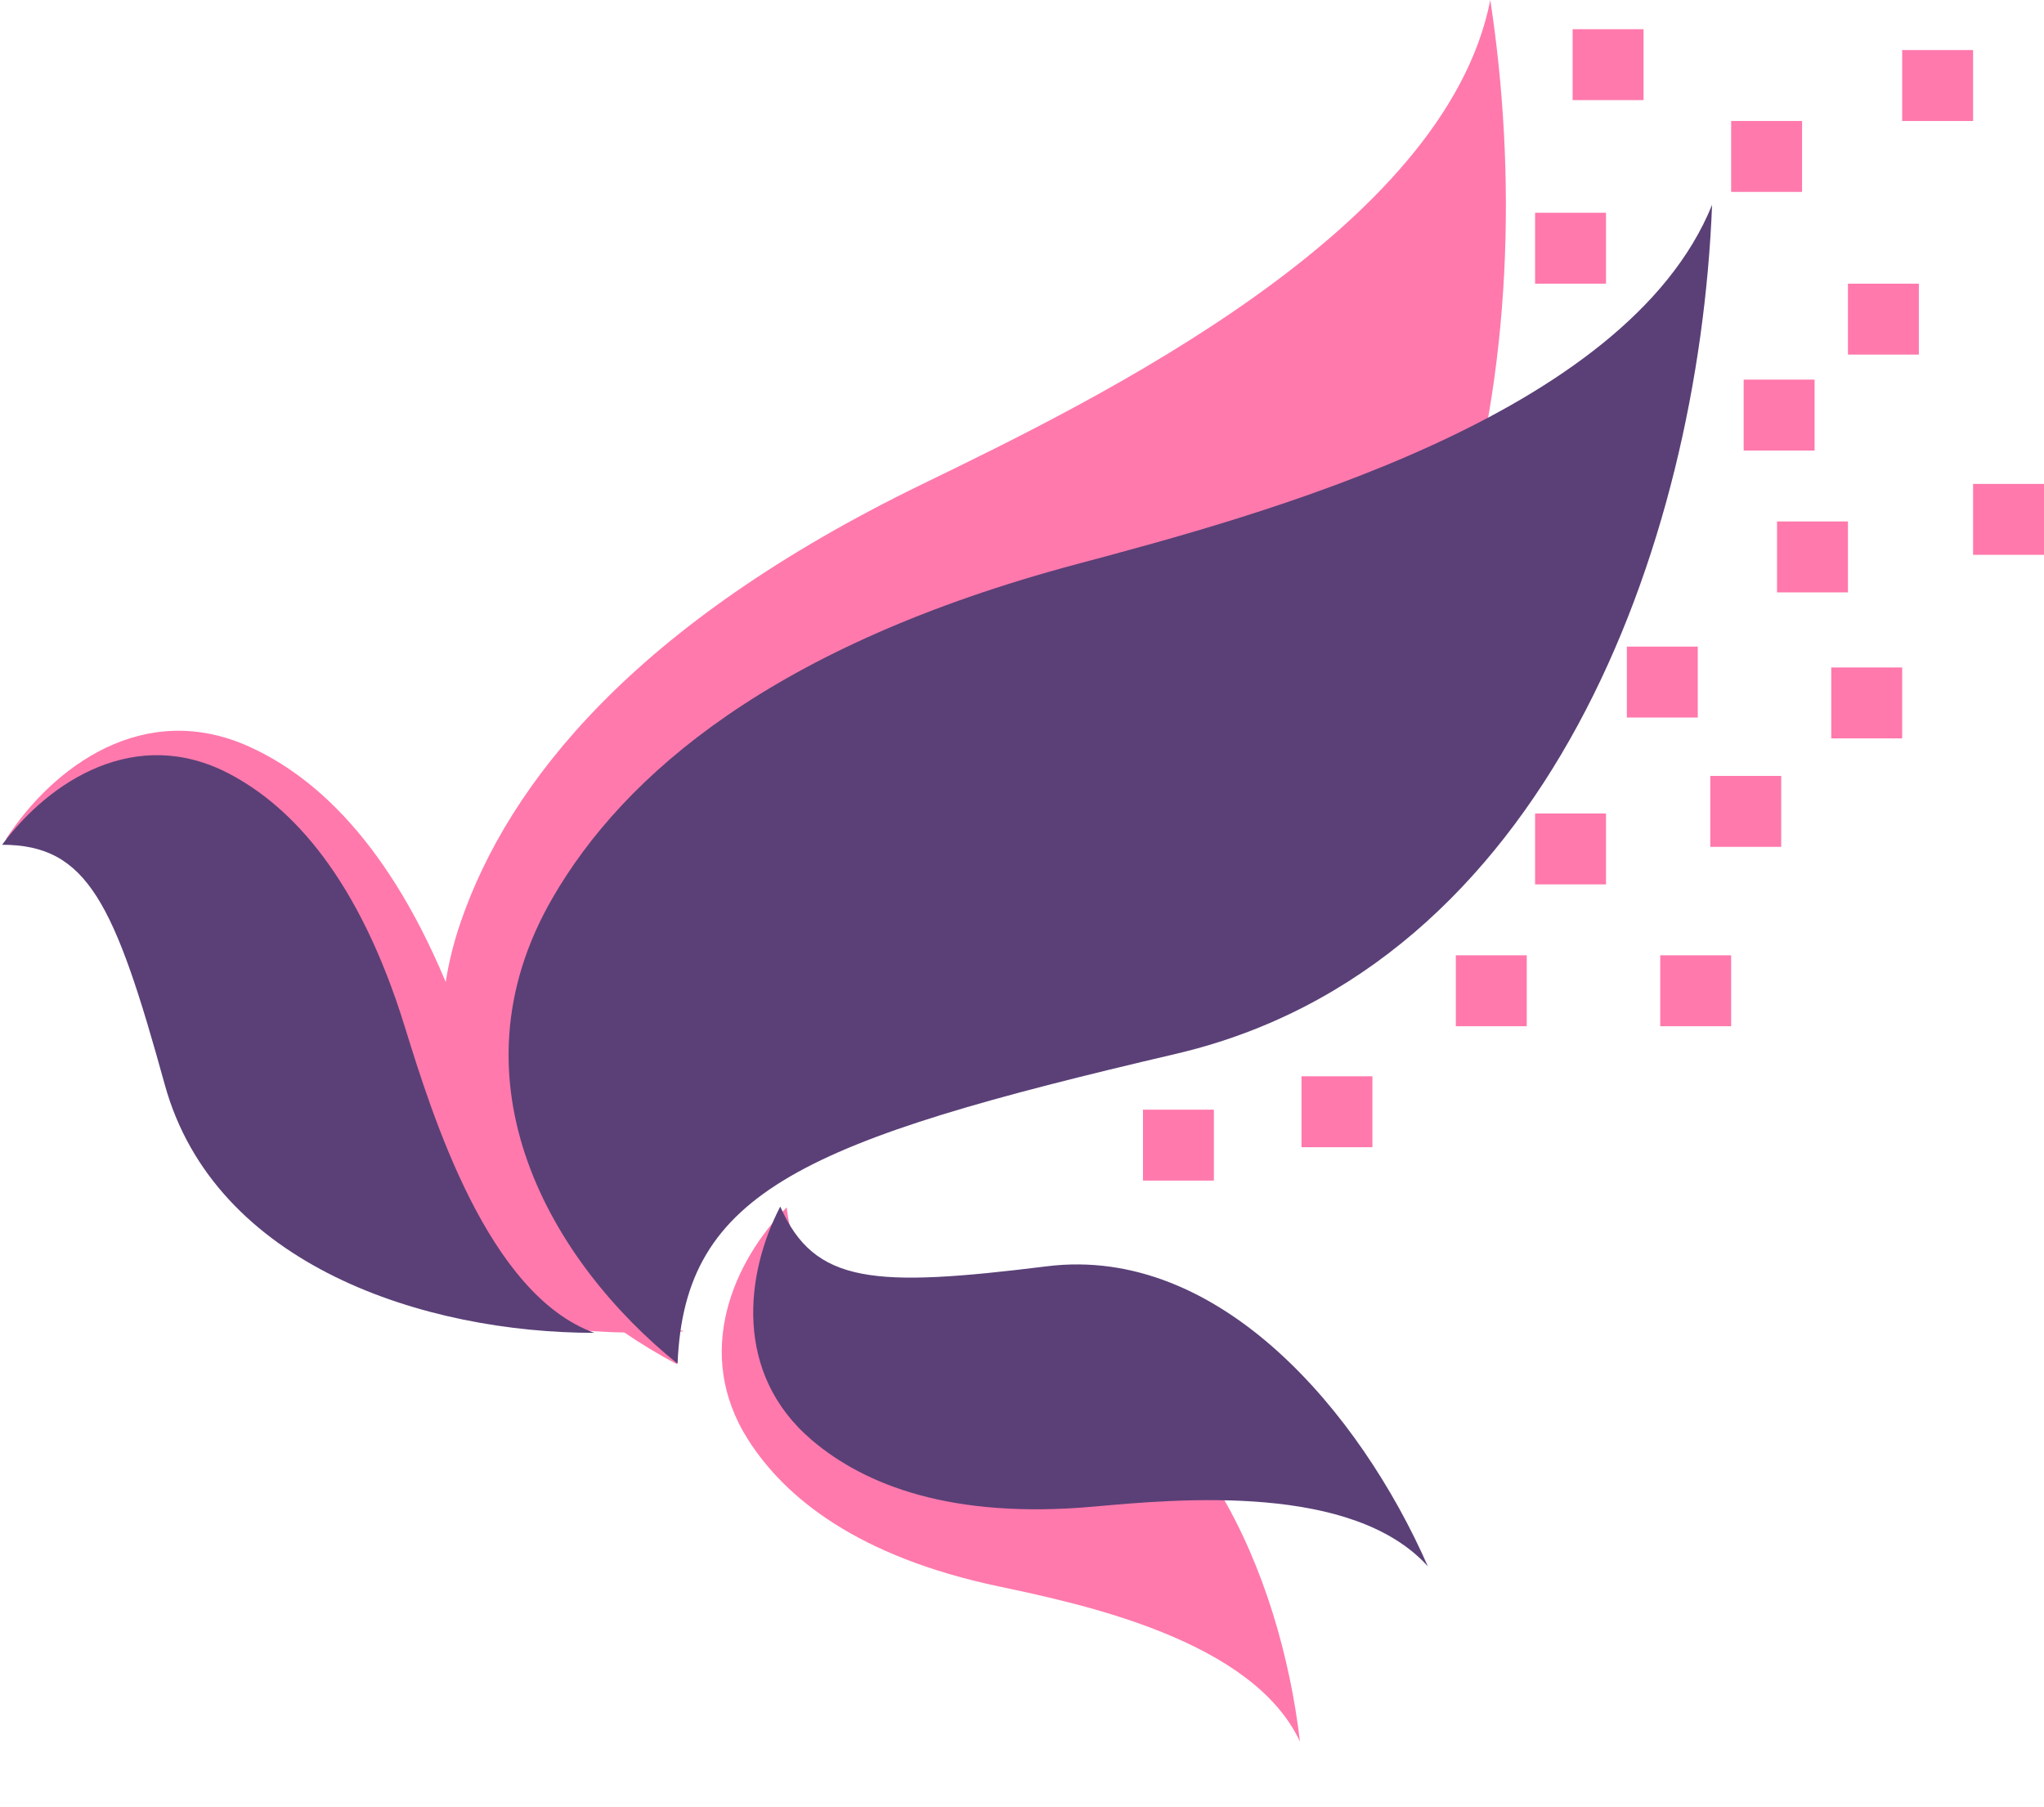
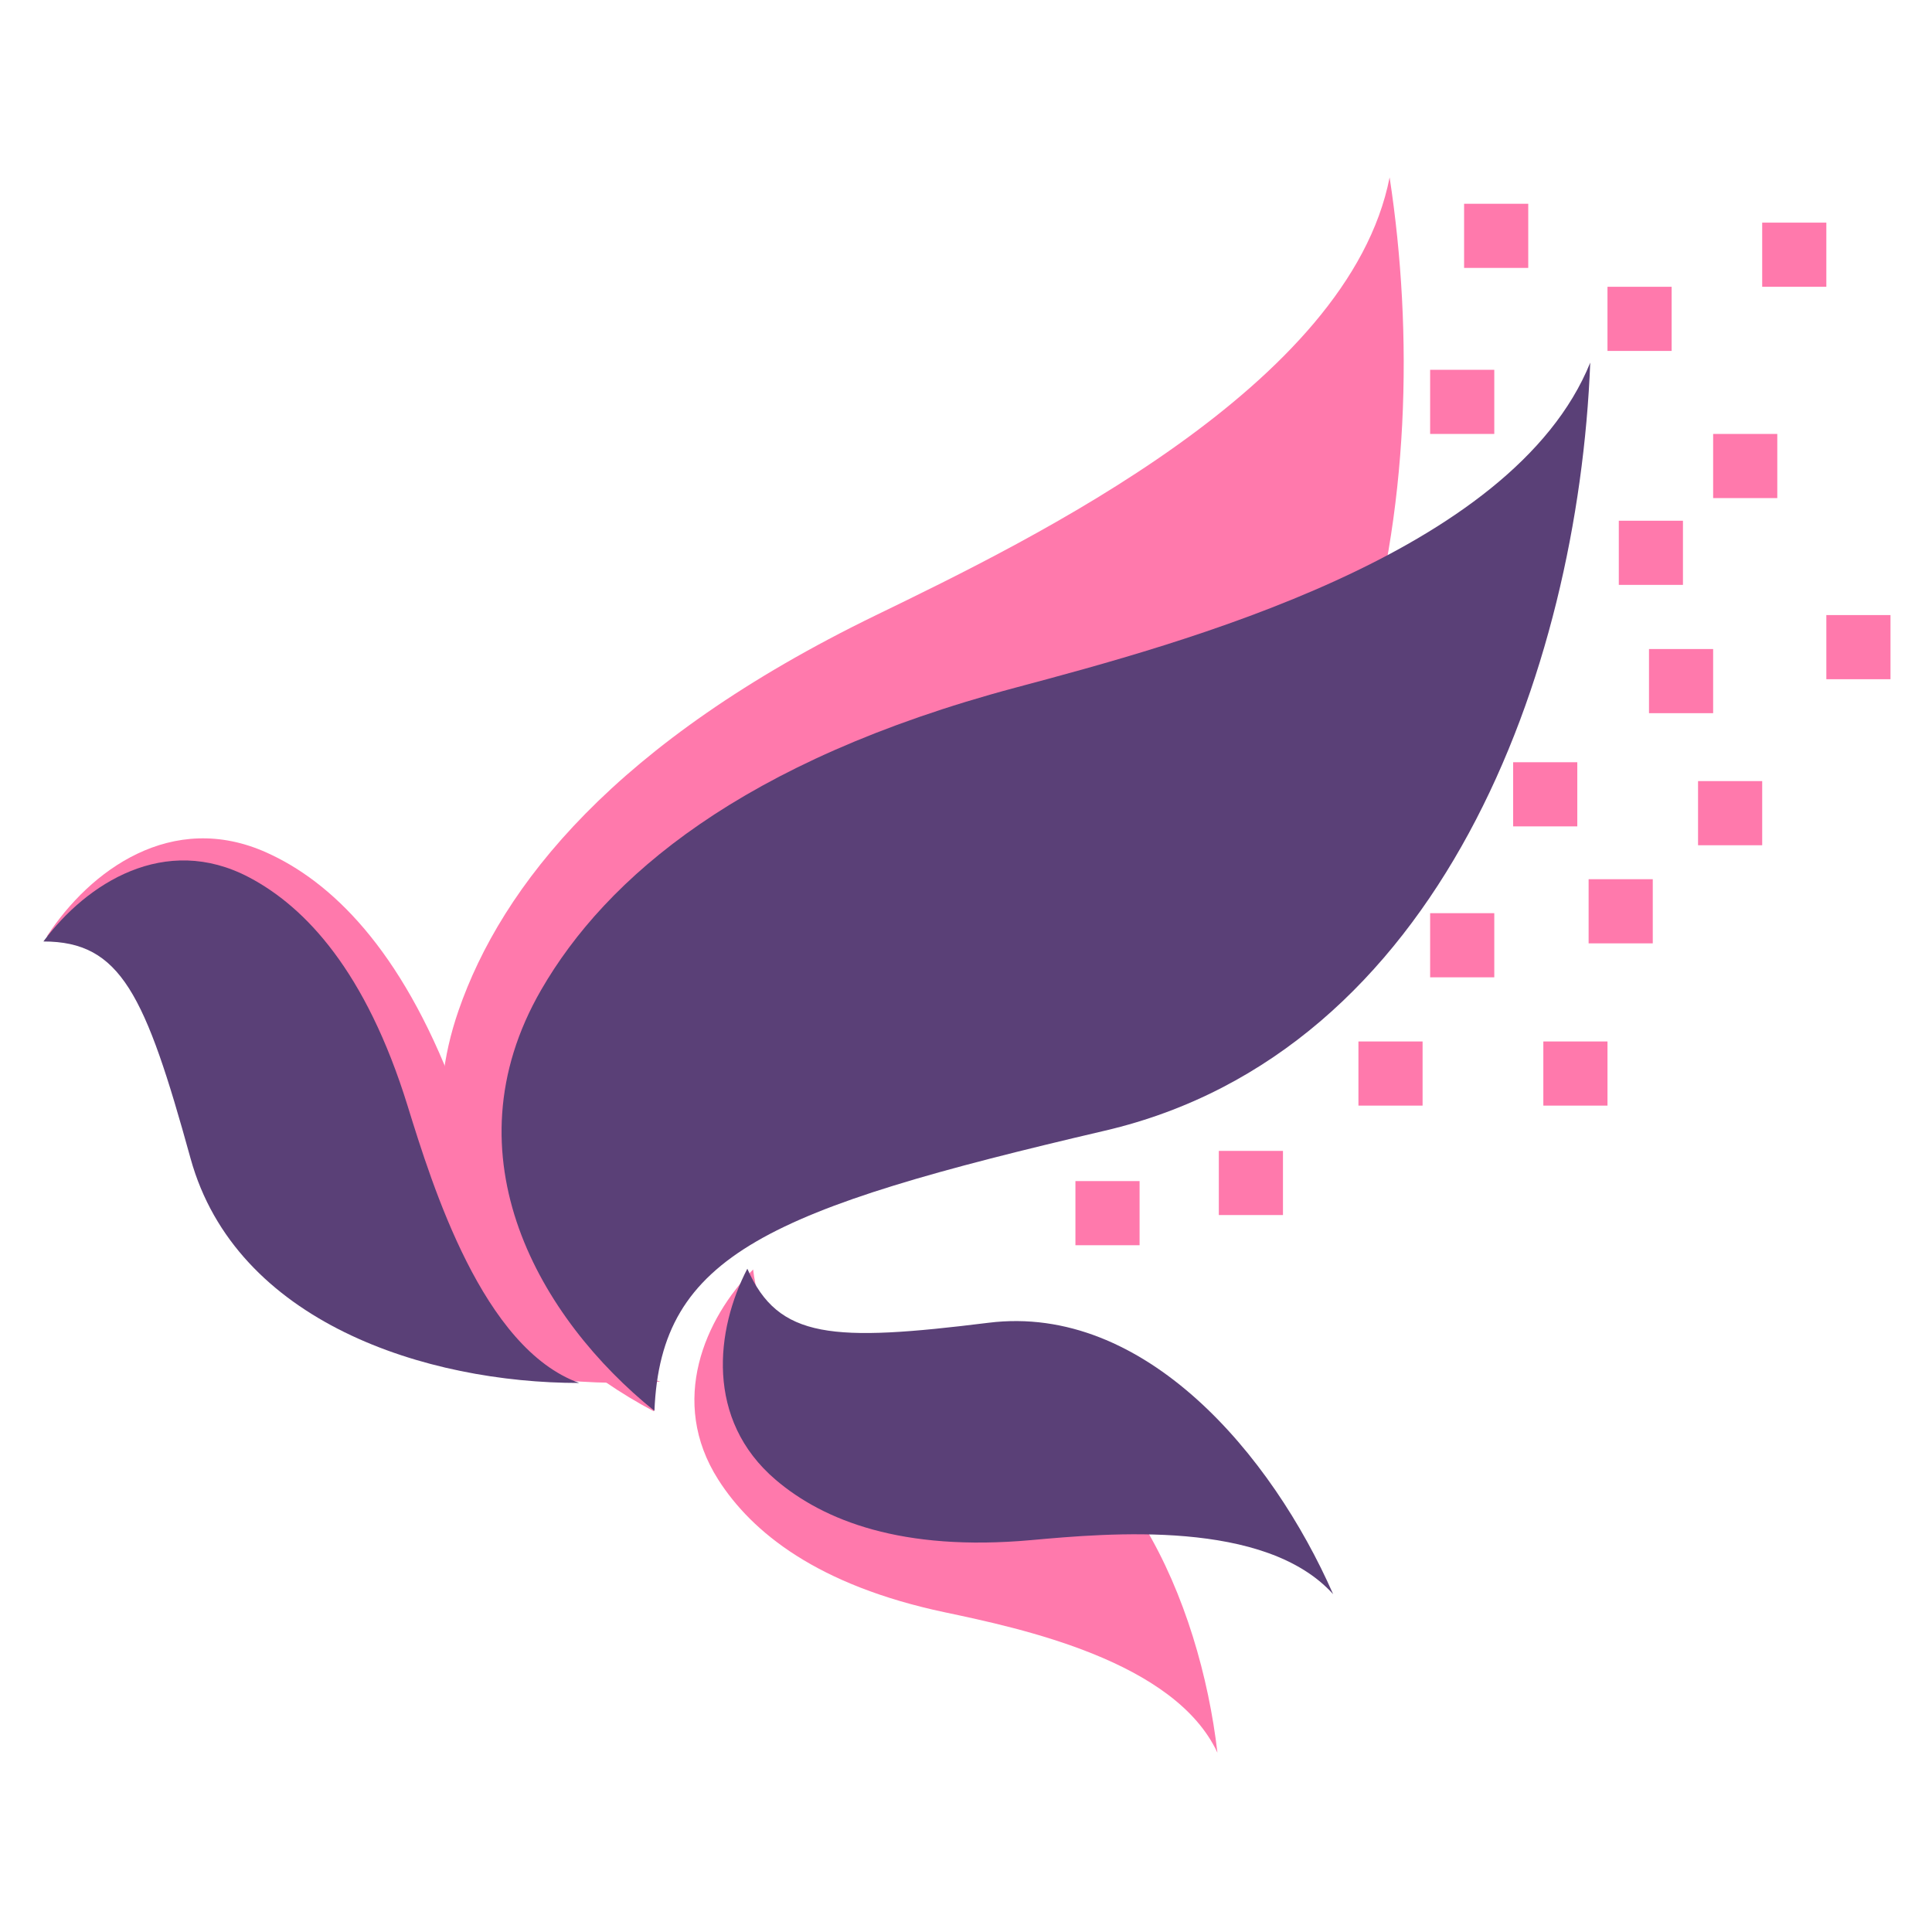
- <svg xmlns="http://www.w3.org/2000/svg" width="490" height="433" viewBox="0 0 490 433" fill="none">
-   <path d="M109.537 242.159L109.51 242.087C95.15 204.134 76.57 186.561 59.695 178.96C34.598 167.655 12.848 183.593 1.435 201.129C23.777 199.759 31.796 214.582 47.781 261.187C63.76 307.775 119.871 321.856 164.009 319.149C135.525 310.842 118.129 264.867 109.537 242.159Z" fill="#FF79AC" />
-   <path d="M239.43 380.285L239.367 380.272C205.726 373.157 188.284 359.143 179.358 345.141C166.083 324.317 175.865 302.345 188.586 289.418C190.946 309.699 204.462 314.644 245.513 321.899C286.549 329.151 306.97 377.417 311.634 417.485C300.308 393.16 259.558 384.542 239.43 380.285Z" fill="#FF79AC" />
-   <path d="M221.262 115.976L221.131 116.039C151.951 149.633 121.96 187.707 110.498 220.857C93.453 270.159 127.253 308.486 162.302 327.028C155.897 285.094 182.503 267.423 267.736 229.284C352.935 191.16 369.918 82.845 357.263 -2.33524e-07C346.454 55.183 262.653 95.876 221.262 115.976Z" fill="#FF79AC" />
-   <path d="M368 195H385V212H368V195Z" fill="#FF79AC" />
-   <path d="M456 12H473V29H456V12Z" fill="#FF79AC" />
-   <path d="M398 229H415V246H398V229Z" fill="#FF79AC" />
-   <path d="M410 186H427V203H410V186Z" fill="#FF79AC" />
-   <path d="M377 7H394V24H377V7Z" fill="#FF79AC" />
-   <path d="M473 116H490V133H473V116Z" fill="#FF79AC" />
-   <path d="M390 155H407V172H390V155Z" fill="#FF79AC" />
-   <path d="M368 51H385V68H368V51Z" fill="#FF79AC" />
-   <path d="M415 29H432V46H415V29Z" fill="#FF79AC" />
-   <path d="M426 125H443V142H426V125Z" fill="#FF79AC" />
-   <path d="M439 160H456V177H439V160Z" fill="#FF79AC" />
-   <path d="M418 91H435V108H418V91Z" fill="#FF79AC" />
-   <path d="M257 203H274V220H257V203Z" fill="#FF79AC" />
-   <path d="M274 266H291V283H274V266Z" fill="#FF79AC" />
-   <path d="M349 229H366V246H349V229Z" fill="#FF79AC" />
-   <path d="M443 68H460V85H443V68Z" fill="#FF79AC" />
-   <path d="M312 258H329V275H312V258Z" fill="#FF79AC" />
-   <path d="M97.021 246.067L97 246C86 210.5 70 193.394 55 185.5C32.691 173.759 11.915 187.11 0.5 202.5C21 202.5 27.5 216.5 39.5 260C51.495 303.483 102 319.5 142.5 319.5C116.927 310.31 103.602 267.307 97.021 246.067Z" fill="#5A4077" />
-   <path d="M258.278 135.189L258.141 135.225C185.465 154.626 149.589 185.613 132.422 215.316C106.89 259.492 132.224 302.578 162.434 326.898C164.077 285.439 192.911 273.416 281.846 252.633C370.746 231.859 407.186 131.003 410.432 49.097C389.796 100.079 301.76 123.581 258.278 135.189Z" fill="#5A4077" />
-   <path d="M262.352 361.137L262.288 361.143C228.042 364.228 207.252 355.958 194.605 345.197C175.796 329.193 178.691 305.318 187.051 289.223C195.267 307.915 209.639 308.67 251.01 303.542C292.365 298.416 326.068 338.549 342.299 375.478C324.326 355.555 282.842 359.292 262.352 361.137Z" fill="#5A4077" />
+ <svg xmlns="http://www.w3.org/2000/svg" width="512" height="512" viewBox="0 0 512 512" fill="none">
+   <g transform="translate(11, 47)">
+     <path d="M109.537 242.159L109.51 242.087C95.15 204.134 76.57 186.561 59.695 178.96C34.598 167.655 12.848 183.593 1.435 201.129C23.777 199.759 31.796 214.582 47.781 261.187C63.76 307.775 119.871 321.856 164.009 319.149C135.525 310.842 118.129 264.867 109.537 242.159Z" fill="#FF79AC" />
+     <path d="M239.43 380.285L239.367 380.272C205.726 373.157 188.284 359.143 179.358 345.141C166.083 324.317 175.865 302.345 188.586 289.418C190.946 309.699 204.462 314.644 245.513 321.899C286.549 329.151 306.97 377.417 311.634 417.485C300.308 393.16 259.558 384.542 239.43 380.285Z" fill="#FF79AC" />
+     <path d="M221.262 115.976L221.131 116.039C151.951 149.633 121.96 187.707 110.498 220.857C93.453 270.159 127.253 308.486 162.302 327.028C155.897 285.094 182.503 267.423 267.736 229.284C352.935 191.16 369.918 82.845 357.263 -2.33524e-07C346.454 55.183 262.653 95.876 221.262 115.976Z" fill="#FF79AC" />
+     <path d="M368 195H385V212H368V195Z" fill="#FF79AC" />
+     <path d="M456 12H473V29H456V12Z" fill="#FF79AC" />
+     <path d="M398 229H415V246H398V229Z" fill="#FF79AC" />
+     <path d="M410 186H427V203H410V186Z" fill="#FF79AC" />
+     <path d="M377 7H394V24H377V7Z" fill="#FF79AC" />
+     <path d="M473 116H490V133H473V116Z" fill="#FF79AC" />
+     <path d="M390 155H407V172H390V155Z" fill="#FF79AC" />
+     <path d="M368 51H385V68H368V51Z" fill="#FF79AC" />
+     <path d="M415 29H432V46H415V29Z" fill="#FF79AC" />
+     <path d="M426 125H443V142H426V125Z" fill="#FF79AC" />
+     <path d="M439 160H456V177H439V160Z" fill="#FF79AC" />
+     <path d="M418 91H435V108H418V91Z" fill="#FF79AC" />
+     <path d="M257 203H274V220H257V203Z" fill="#FF79AC" />
+     <path d="M274 266H291V283H274V266Z" fill="#FF79AC" />
+     <path d="M349 229H366V246H349V229Z" fill="#FF79AC" />
+     <path d="M443 68H460V85H443V68Z" fill="#FF79AC" />
+     <path d="M312 258H329V275H312V258Z" fill="#FF79AC" />
+     <path d="M97.021 246.067L97 246C86 210.5 70 193.394 55 185.5C32.691 173.759 11.915 187.11 0.5 202.5C21 202.5 27.5 216.5 39.5 260C51.495 303.483 102 319.5 142.5 319.5C116.927 310.31 103.602 267.307 97.021 246.067Z" fill="#5A4077" />
+     <path d="M258.278 135.189L258.141 135.225C185.465 154.626 149.589 185.613 132.422 215.316C106.89 259.492 132.224 302.578 162.434 326.898C164.077 285.439 192.911 273.416 281.846 252.633C370.746 231.859 407.186 131.003 410.432 49.097C389.796 100.079 301.76 123.581 258.278 135.189Z" fill="#5A4077" />
+     <path d="M262.352 361.137L262.288 361.143C228.042 364.228 207.252 355.958 194.605 345.197C175.796 329.193 178.691 305.318 187.051 289.223C195.267 307.915 209.639 308.67 251.01 303.542C292.365 298.416 326.068 338.549 342.299 375.478C324.326 355.555 282.842 359.292 262.352 361.137Z" fill="#5A4077" />
+   </g>
</svg>
